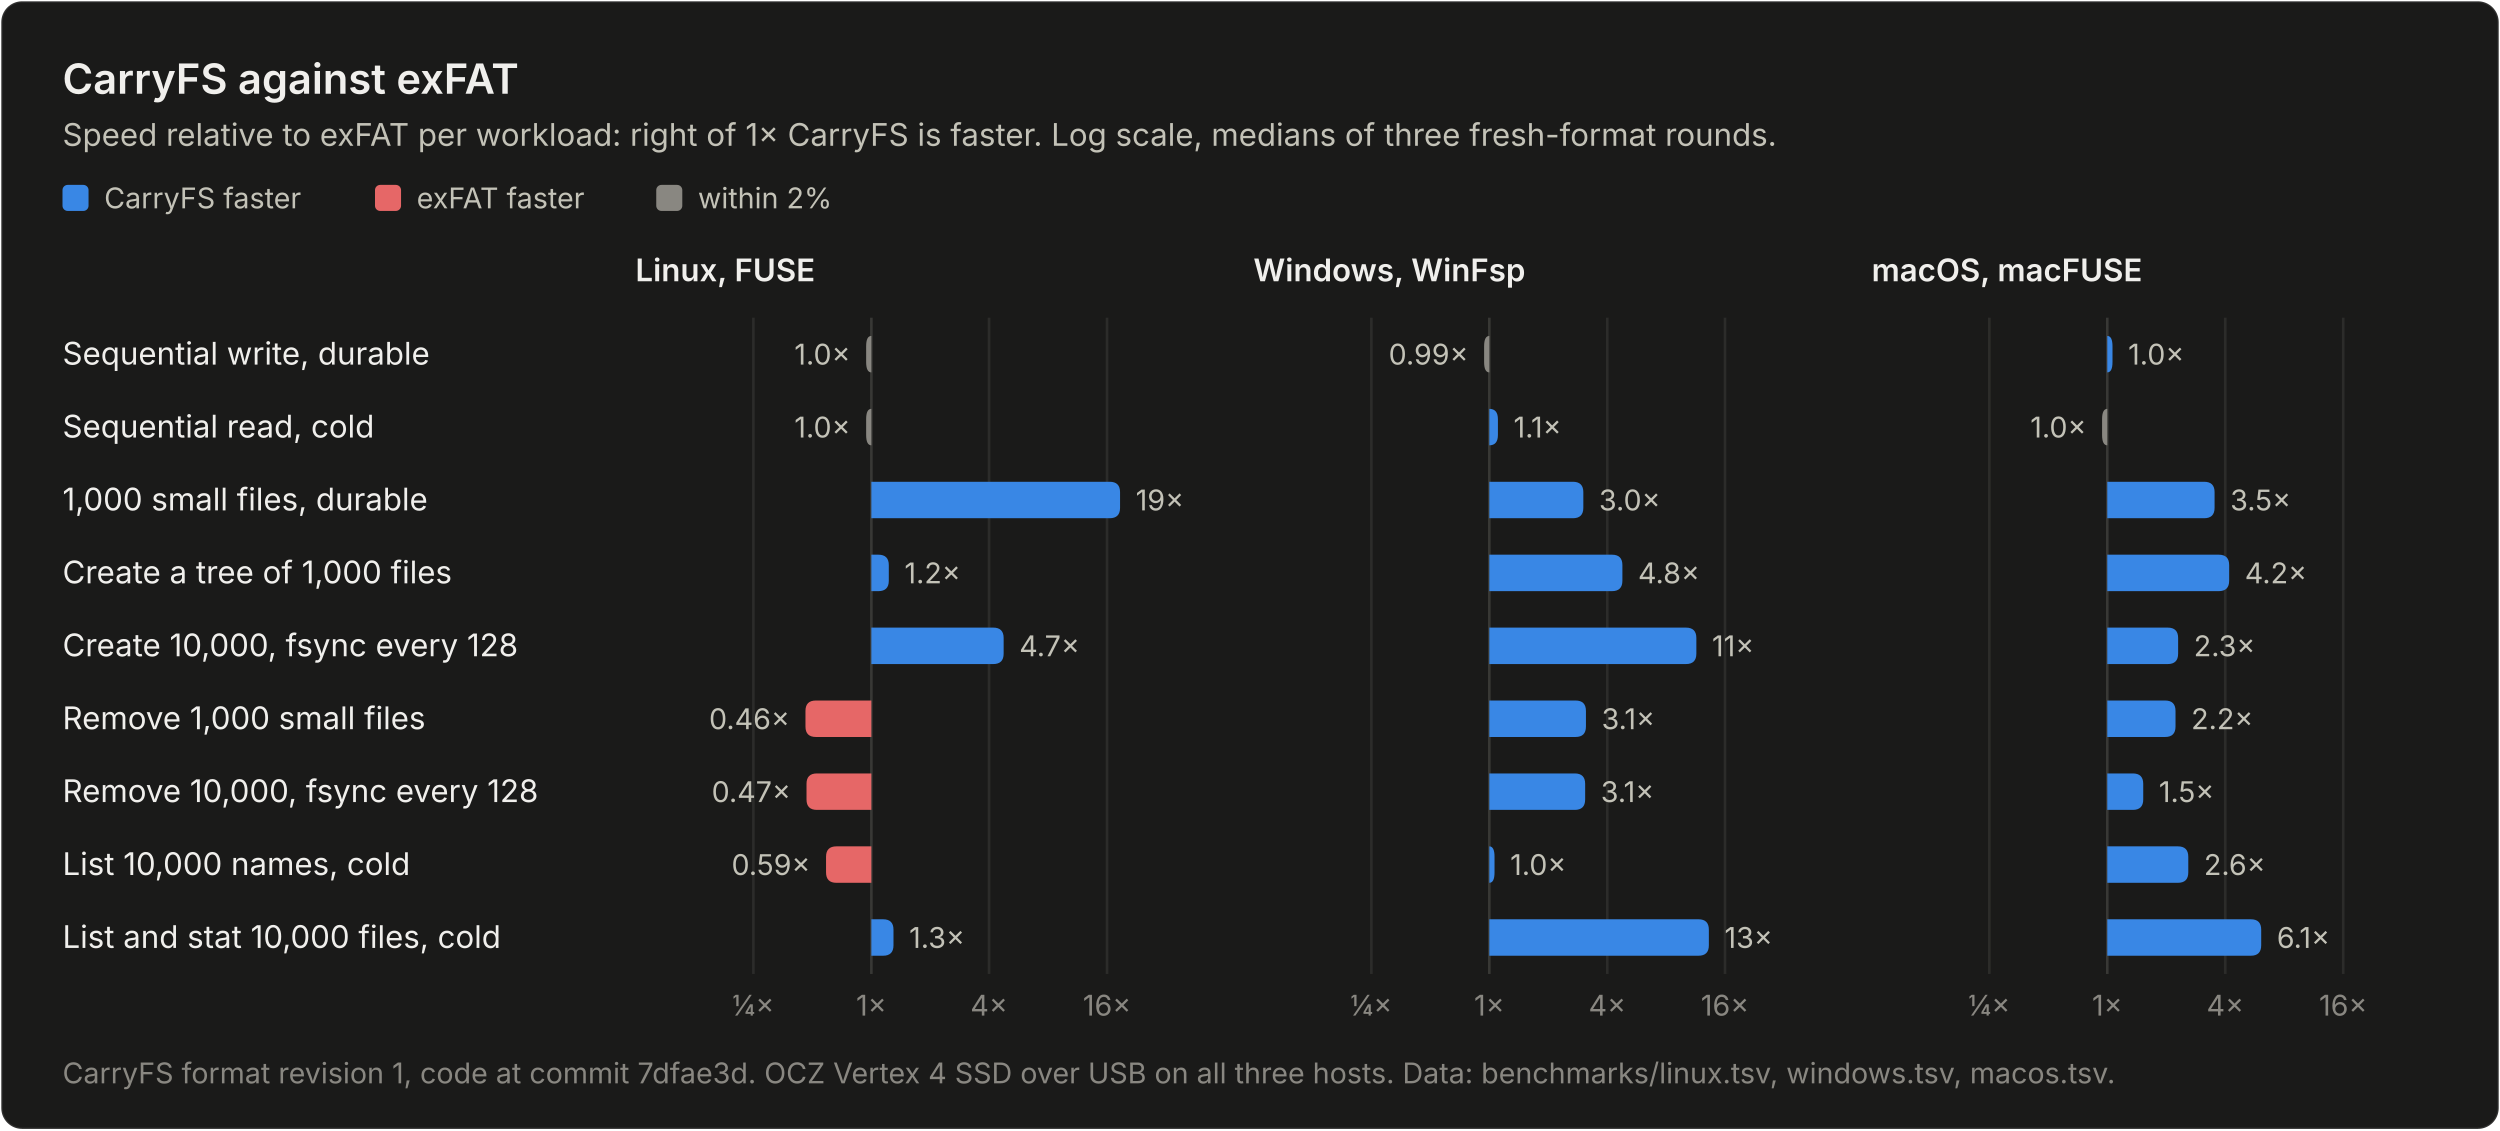
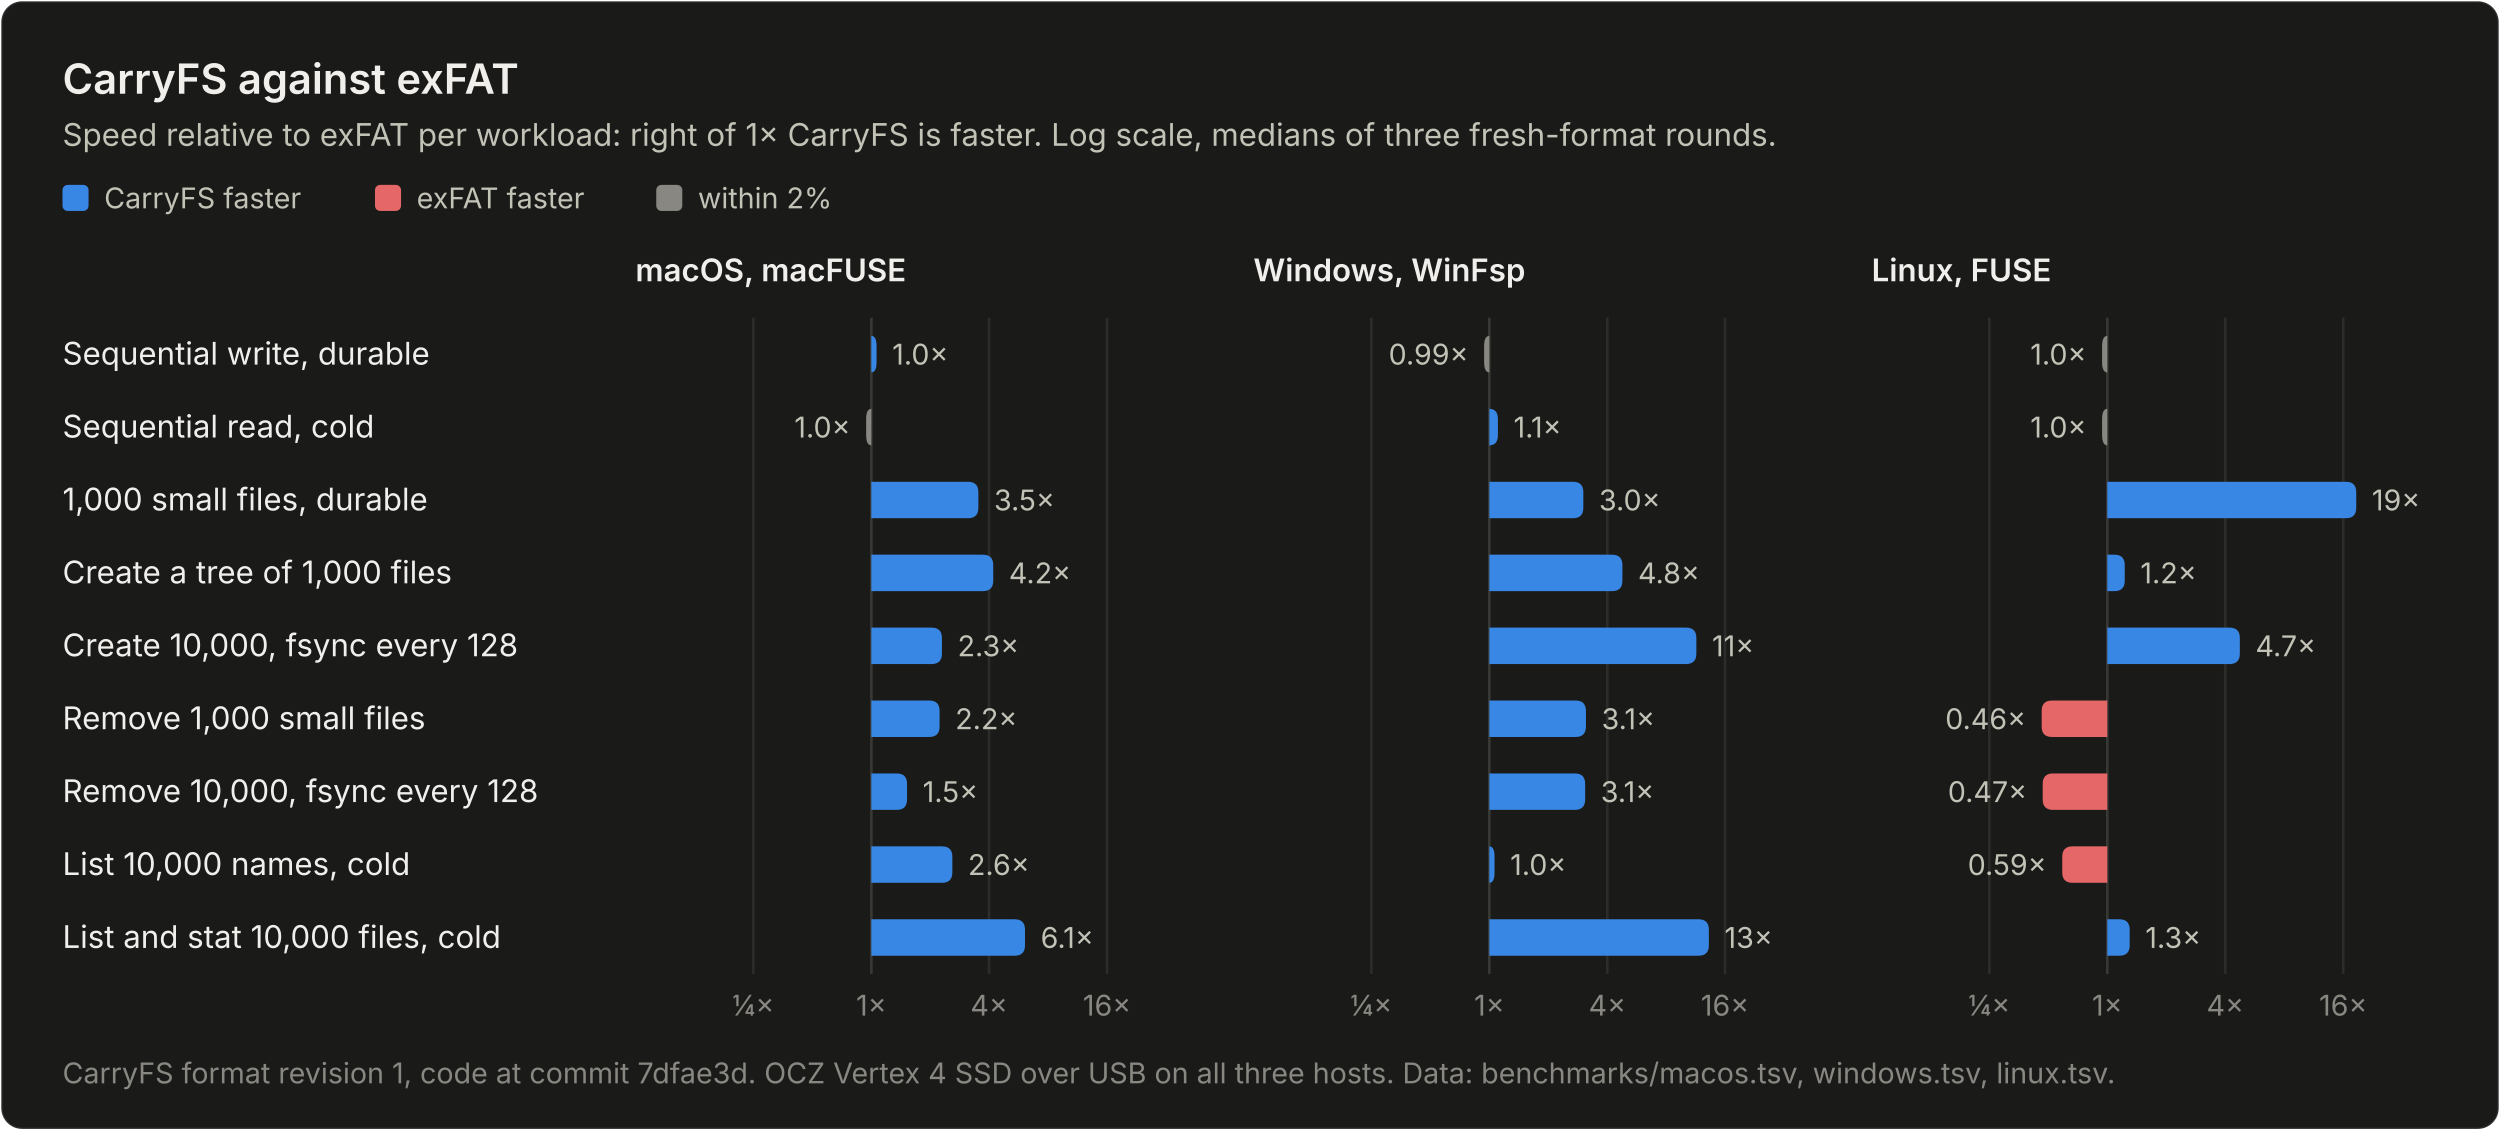
<svg xmlns="http://www.w3.org/2000/svg" viewBox="0 0 960 434" width="960" height="434" role="img" font-family="system-ui, -apple-system, 'Segoe UI', sans-serif">
  <rect x="0.5" y="0.5" width="959" height="433" rx="8" fill="#1a1a19" stroke="rgba(255,255,255,0.10)" />
  <text x="24.0" y="36.0" font-size="16" font-weight="600" text-anchor="start" fill="#f0efec">CarryFS against exFAT</text>
  <text x="24.0" y="56.0" font-size="12" font-weight="400" text-anchor="start" fill="#c3c2b7">Speed relative to exFAT per workload: right of 1× CarryFS is faster. Log scale, medians of three fresh-format rounds.</text>
  <rect x="24" y="71" width="10" height="10" rx="2" fill="#3987e5" />
  <text x="40.0" y="80.0" font-size="11" font-weight="400" text-anchor="start" fill="#c3c2b7">CarryFS faster</text>
  <rect x="144" y="71" width="10" height="10" rx="2" fill="#e66767" />
  <text x="160.0" y="80.0" font-size="11" font-weight="400" text-anchor="start" fill="#c3c2b7">exFAT faster</text>
  <rect x="252" y="71" width="10" height="10" rx="2" fill="#898781" />
  <text x="268.0" y="80.0" font-size="11" font-weight="400" text-anchor="start" fill="#c3c2b7">within 2%</text>
  <text x="24.0" y="140.0" font-size="12" font-weight="400" text-anchor="start" fill="#f0efec">Sequential write, durable</text>
  <text x="24.0" y="168.0" font-size="12" font-weight="400" text-anchor="start" fill="#f0efec">Sequential read, cold</text>
  <text x="24.0" y="196.0" font-size="12" font-weight="400" text-anchor="start" fill="#f0efec">1,000 small files, durable</text>
  <text x="24.0" y="224.0" font-size="12" font-weight="400" text-anchor="start" fill="#f0efec">Create a tree of 1,000 files</text>
  <text x="24.0" y="252.0" font-size="12" font-weight="400" text-anchor="start" fill="#f0efec">Create 10,000, fsync every 128</text>
  <text x="24.0" y="280.0" font-size="12" font-weight="400" text-anchor="start" fill="#f0efec">Remove 1,000 small files</text>
  <text x="24.0" y="308.0" font-size="12" font-weight="400" text-anchor="start" fill="#f0efec">Remove 10,000, fsync every 128</text>
  <text x="24.0" y="336.0" font-size="12" font-weight="400" text-anchor="start" fill="#f0efec">List 10,000 names, cold</text>
  <text x="24.0" y="364.0" font-size="12" font-weight="400" text-anchor="start" fill="#f0efec">List and stat 10,000 files, cold</text>
-   <text x="244.0" y="108.0" font-size="12" font-weight="600" text-anchor="start" fill="#f0efec">Linux, FUSE</text>
+   <text x="244.0" y="108.0" font-size="12" font-weight="600" text-anchor="start" fill="#f0efec">macOS, macFUSE</text>
  <line x1="289.3" x2="289.3" y1="122" y2="374" stroke="#2c2c2a" />
  <text x="289.3" y="390.0" font-size="11" font-weight="400" text-anchor="middle" fill="#898781">¼×</text>
  <line x1="334.6" x2="334.6" y1="122" y2="374" stroke="#383835" />
  <text x="334.6" y="390.0" font-size="11" font-weight="400" text-anchor="middle" fill="#898781">1×</text>
  <line x1="379.8" x2="379.8" y1="122" y2="374" stroke="#2c2c2a" />
  <text x="379.8" y="390.0" font-size="11" font-weight="400" text-anchor="middle" fill="#898781">4×</text>
  <line x1="425.1" x2="425.1" y1="122" y2="374" stroke="#2c2c2a" />
  <text x="425.1" y="390.0" font-size="11" font-weight="400" text-anchor="middle" fill="#898781">16×</text>
-   <path fill="#898781" d="M334.6,129.0H334.6Q332.6,129.0 332.6,133.0V139.0Q332.6,143.0 334.6,143.0H334.6Z" />
-   <text x="326.6" y="140.0" font-size="11" font-weight="400" text-anchor="end" fill="#c3c2b7">1.0×</text>
+   <path fill="#3987e5" d="M334.6,129.0H334.6Q336.6,129.0 336.6,133.0V139.0Q336.6,143.0 334.6,143.0H334.6Z" />
+   <text x="342.6" y="140.0" font-size="11" font-weight="400" text-anchor="start" fill="#c3c2b7">1.0×</text>
  <path fill="#898781" d="M334.6,157.0H334.6Q332.6,157.0 332.6,161.0V167.0Q332.6,171.0 334.6,171.0H334.6Z" />
  <text x="326.6" y="168.0" font-size="11" font-weight="400" text-anchor="end" fill="#c3c2b7">1.0×</text>
-   <path fill="#3987e5" d="M334.6,185.0H426.1Q430.1,185.0 430.1,189.0V195.0Q430.1,199.0 426.1,199.0H334.6Z" />
-   <text x="436.1" y="196.0" font-size="11" font-weight="400" text-anchor="start" fill="#c3c2b7">19×</text>
-   <path fill="#3987e5" d="M334.6,213.0H337.3Q341.3,213.0 341.3,217.0V223.0Q341.3,227.0 337.3,227.0H334.6Z" />
-   <text x="347.3" y="224.0" font-size="11" font-weight="400" text-anchor="start" fill="#c3c2b7">1.2×</text>
-   <path fill="#3987e5" d="M334.6,241.0H381.4Q385.4,241.0 385.4,245.0V251.0Q385.4,255.0 381.4,255.0H334.6Z" />
-   <text x="391.4" y="252.0" font-size="11" font-weight="400" text-anchor="start" fill="#c3c2b7">4.7×</text>
-   <path fill="#e66767" d="M334.6,269.0H313.3Q309.3,269.0 309.3,273.0V279.0Q309.3,283.0 313.3,283.0H334.6Z" />
-   <text x="303.3" y="280.0" font-size="11" font-weight="400" text-anchor="end" fill="#c3c2b7">0.46×</text>
-   <path fill="#e66767" d="M334.6,297.0H313.7Q309.7,297.0 309.7,301.0V307.0Q309.7,311.0 313.7,311.0H334.6Z" />
-   <text x="303.7" y="308.0" font-size="11" font-weight="400" text-anchor="end" fill="#c3c2b7">0.47×</text>
-   <path fill="#e66767" d="M334.6,325.0H321.2Q317.2,325.0 317.2,329.0V335.0Q317.2,339.0 321.2,339.0H334.6Z" />
-   <text x="311.2" y="336.0" font-size="11" font-weight="400" text-anchor="end" fill="#c3c2b7">0.59×</text>
-   <path fill="#3987e5" d="M334.6,353.0H339.1Q343.1,353.0 343.1,357.0V363.0Q343.1,367.0 339.1,367.0H334.6Z" />
-   <text x="349.1" y="364.0" font-size="11" font-weight="400" text-anchor="start" fill="#c3c2b7">1.3×</text>
+   <path fill="#3987e5" d="M334.6,185.0H371.7Q375.7,185.0 375.7,189.0V195.0Q375.7,199.0 371.7,199.0H334.6Z" />
+   <text x="381.7" y="196.0" font-size="11" font-weight="400" text-anchor="start" fill="#c3c2b7">3.5×</text>
+   <path fill="#3987e5" d="M334.6,213.0H377.4Q381.4,213.0 381.4,217.0V223.0Q381.4,227.0 377.4,227.0H334.6Z" />
+   <text x="387.4" y="224.0" font-size="11" font-weight="400" text-anchor="start" fill="#c3c2b7">4.2×</text>
+   <path fill="#3987e5" d="M334.6,241.0H357.7Q361.7,241.0 361.7,245.0V251.0Q361.7,255.0 357.7,255.0H334.6Z" />
+   <text x="367.7" y="252.0" font-size="11" font-weight="400" text-anchor="start" fill="#c3c2b7">2.3×</text>
+   <path fill="#3987e5" d="M334.6,269.0H356.8Q360.8,269.0 360.8,273.0V279.0Q360.8,283.0 356.8,283.0H334.6Z" />
+   <text x="366.8" y="280.0" font-size="11" font-weight="400" text-anchor="start" fill="#c3c2b7">2.2×</text>
+   <path fill="#3987e5" d="M334.6,297.0H344.3Q348.3,297.0 348.3,301.0V307.0Q348.3,311.0 344.3,311.0H334.6Z" />
+   <text x="354.3" y="308.0" font-size="11" font-weight="400" text-anchor="start" fill="#c3c2b7">1.5×</text>
+   <path fill="#3987e5" d="M334.6,325.0H361.7Q365.7,325.0 365.7,329.0V335.0Q365.7,339.0 361.7,339.0H334.6Z" />
+   <text x="371.7" y="336.0" font-size="11" font-weight="400" text-anchor="start" fill="#c3c2b7">2.6×</text>
+   <path fill="#3987e5" d="M334.6,353.0H389.6Q393.6,353.0 393.6,357.0V363.0Q393.6,367.0 389.6,367.0H334.6Z" />
+   <text x="399.6" y="364.0" font-size="11" font-weight="400" text-anchor="start" fill="#c3c2b7">6.1×</text>
  <text x="481.3" y="108.0" font-size="12" font-weight="600" text-anchor="start" fill="#f0efec">Windows, WinFsp</text>
  <line x1="526.6" x2="526.6" y1="122" y2="374" stroke="#2c2c2a" />
  <text x="526.6" y="390.0" font-size="11" font-weight="400" text-anchor="middle" fill="#898781">¼×</text>
  <line x1="571.9" x2="571.9" y1="122" y2="374" stroke="#383835" />
  <text x="571.9" y="390.0" font-size="11" font-weight="400" text-anchor="middle" fill="#898781">1×</text>
  <line x1="617.2" x2="617.2" y1="122" y2="374" stroke="#2c2c2a" />
  <text x="617.2" y="390.0" font-size="11" font-weight="400" text-anchor="middle" fill="#898781">4×</text>
  <line x1="662.4" x2="662.4" y1="122" y2="374" stroke="#2c2c2a" />
  <text x="662.4" y="390.0" font-size="11" font-weight="400" text-anchor="middle" fill="#898781">16×</text>
  <path fill="#898781" d="M571.9,129.0H571.9Q569.9,129.0 569.9,133.0V139.0Q569.9,143.0 571.9,143.0H571.9Z" />
  <text x="563.9" y="140.0" font-size="11" font-weight="400" text-anchor="end" fill="#c3c2b7">0.99×</text>
  <path fill="#3987e5" d="M571.9,157.0H571.9Q575.2,157.0 575.2,161.0V167.0Q575.2,171.0 571.9,171.0H571.9Z" />
  <text x="581.2" y="168.0" font-size="11" font-weight="400" text-anchor="start" fill="#c3c2b7">1.1×</text>
  <path fill="#3987e5" d="M571.9,185.0H604.0Q608.0,185.0 608.0,189.0V195.0Q608.0,199.0 604.0,199.0H571.9Z" />
  <text x="614.0" y="196.0" font-size="11" font-weight="400" text-anchor="start" fill="#c3c2b7">3.0×</text>
  <path fill="#3987e5" d="M571.9,213.0H619.0Q623.0,213.0 623.0,217.0V223.0Q623.0,227.0 619.0,227.0H571.9Z" />
  <text x="629.0" y="224.0" font-size="11" font-weight="400" text-anchor="start" fill="#c3c2b7">4.8×</text>
  <path fill="#3987e5" d="M571.9,241.0H647.4Q651.4,241.0 651.4,245.0V251.0Q651.4,255.0 647.4,255.0H571.9Z" />
  <text x="657.4" y="252.0" font-size="11" font-weight="400" text-anchor="start" fill="#c3c2b7">11×</text>
  <path fill="#3987e5" d="M571.9,269.0H605.0Q609.0,269.0 609.0,273.0V279.0Q609.0,283.0 605.0,283.0H571.9Z" />
  <text x="615.0" y="280.0" font-size="11" font-weight="400" text-anchor="start" fill="#c3c2b7">3.1×</text>
  <path fill="#3987e5" d="M571.9,297.0H604.7Q608.7,297.0 608.7,301.0V307.0Q608.7,311.0 604.7,311.0H571.9Z" />
  <text x="614.7" y="308.0" font-size="11" font-weight="400" text-anchor="start" fill="#c3c2b7">3.1×</text>
  <path fill="#3987e5" d="M571.9,325.0H571.9Q573.9,325.0 573.9,329.0V335.0Q573.9,339.0 571.9,339.0H571.9Z" />
  <text x="579.9" y="336.0" font-size="11" font-weight="400" text-anchor="start" fill="#c3c2b7">1.0×</text>
  <path fill="#3987e5" d="M571.9,353.0H652.2Q656.2,353.0 656.2,357.0V363.0Q656.2,367.0 652.2,367.0H571.9Z" />
  <text x="662.2" y="364.0" font-size="11" font-weight="400" text-anchor="start" fill="#c3c2b7">13×</text>
-   <text x="718.7" y="108.0" font-size="12" font-weight="600" text-anchor="start" fill="#f0efec">macOS, macFUSE</text>
+   <text x="718.7" y="108.0" font-size="12" font-weight="600" text-anchor="start" fill="#f0efec">Linux, FUSE</text>
  <line x1="763.9" x2="763.9" y1="122" y2="374" stroke="#2c2c2a" />
  <text x="763.9" y="390.0" font-size="11" font-weight="400" text-anchor="middle" fill="#898781">¼×</text>
  <line x1="809.2" x2="809.2" y1="122" y2="374" stroke="#383835" />
  <text x="809.2" y="390.0" font-size="11" font-weight="400" text-anchor="middle" fill="#898781">1×</text>
  <line x1="854.5" x2="854.5" y1="122" y2="374" stroke="#2c2c2a" />
  <text x="854.5" y="390.0" font-size="11" font-weight="400" text-anchor="middle" fill="#898781">4×</text>
  <line x1="899.8" x2="899.8" y1="122" y2="374" stroke="#2c2c2a" />
  <text x="899.8" y="390.0" font-size="11" font-weight="400" text-anchor="middle" fill="#898781">16×</text>
-   <path fill="#3987e5" d="M809.2,129.0H809.2Q811.2,129.0 811.2,133.0V139.0Q811.2,143.0 809.2,143.0H809.2Z" />
-   <text x="817.2" y="140.0" font-size="11" font-weight="400" text-anchor="start" fill="#c3c2b7">1.0×</text>
+   <path fill="#898781" d="M809.2,129.0H809.2Q807.2,129.0 807.2,133.0V139.0Q807.2,143.0 809.2,143.0H809.2Z" />
+   <text x="801.2" y="140.0" font-size="11" font-weight="400" text-anchor="end" fill="#c3c2b7">1.0×</text>
  <path fill="#898781" d="M809.2,157.0H809.2Q807.2,157.0 807.2,161.0V167.0Q807.2,171.0 809.2,171.0H809.2Z" />
  <text x="801.2" y="168.0" font-size="11" font-weight="400" text-anchor="end" fill="#c3c2b7">1.0×</text>
-   <path fill="#3987e5" d="M809.2,185.0H846.4Q850.4,185.0 850.4,189.0V195.0Q850.4,199.0 846.4,199.0H809.2Z" />
-   <text x="856.4" y="196.0" font-size="11" font-weight="400" text-anchor="start" fill="#c3c2b7">3.5×</text>
-   <path fill="#3987e5" d="M809.2,213.0H852.0Q856.0,213.0 856.0,217.0V223.0Q856.0,227.0 852.0,227.0H809.2Z" />
-   <text x="862.0" y="224.0" font-size="11" font-weight="400" text-anchor="start" fill="#c3c2b7">4.2×</text>
-   <path fill="#3987e5" d="M809.2,241.0H832.4Q836.4,241.0 836.4,245.0V251.0Q836.4,255.0 832.4,255.0H809.2Z" />
-   <text x="842.4" y="252.0" font-size="11" font-weight="400" text-anchor="start" fill="#c3c2b7">2.3×</text>
-   <path fill="#3987e5" d="M809.2,269.0H831.4Q835.4,269.0 835.4,273.0V279.0Q835.4,283.0 831.4,283.0H809.2Z" />
-   <text x="841.4" y="280.0" font-size="11" font-weight="400" text-anchor="start" fill="#c3c2b7">2.2×</text>
-   <path fill="#3987e5" d="M809.2,297.0H819.0Q823.0,297.0 823.0,301.0V307.0Q823.0,311.0 819.0,311.0H809.2Z" />
-   <text x="829.0" y="308.0" font-size="11" font-weight="400" text-anchor="start" fill="#c3c2b7">1.5×</text>
-   <path fill="#3987e5" d="M809.2,325.0H836.3Q840.3,325.0 840.3,329.0V335.0Q840.3,339.0 836.3,339.0H809.2Z" />
-   <text x="846.3" y="336.0" font-size="11" font-weight="400" text-anchor="start" fill="#c3c2b7">2.6×</text>
-   <path fill="#3987e5" d="M809.2,353.0H864.3Q868.3,353.0 868.3,357.0V363.0Q868.3,367.0 864.3,367.0H809.2Z" />
-   <text x="874.3" y="364.0" font-size="11" font-weight="400" text-anchor="start" fill="#c3c2b7">6.1×</text>
-   <text x="24.0" y="416.0" font-size="11" font-weight="400" text-anchor="start" fill="#898781">CarryFS format revision 1, code at commit 7dfae3d. OCZ Vertex 4 SSD over USB on all three hosts. Data: benchmarks/linux.tsv, windows.tsv, macos.tsv.</text>
+   <path fill="#3987e5" d="M809.2,185.0H900.8Q904.8,185.0 904.8,189.0V195.0Q904.8,199.0 900.8,199.0H809.2Z" />
+   <text x="910.8" y="196.0" font-size="11" font-weight="400" text-anchor="start" fill="#c3c2b7">19×</text>
+   <path fill="#3987e5" d="M809.2,213.0H811.9Q815.9,213.0 815.9,217.0V223.0Q815.9,227.0 811.9,227.0H809.2Z" />
+   <text x="821.9" y="224.0" font-size="11" font-weight="400" text-anchor="start" fill="#c3c2b7">1.2×</text>
+   <path fill="#3987e5" d="M809.2,241.0H856.1Q860.1,241.0 860.1,245.0V251.0Q860.1,255.0 856.1,255.0H809.2Z" />
+   <text x="866.1" y="252.0" font-size="11" font-weight="400" text-anchor="start" fill="#c3c2b7">4.7×</text>
+   <path fill="#e66767" d="M809.2,269.0H788.0Q784.0,269.0 784.0,273.0V279.0Q784.0,283.0 788.0,283.0H809.2Z" />
+   <text x="778.0" y="280.0" font-size="11" font-weight="400" text-anchor="end" fill="#c3c2b7">0.46×</text>
+   <path fill="#e66767" d="M809.2,297.0H788.4Q784.4,297.0 784.4,301.0V307.0Q784.4,311.0 788.4,311.0H809.2Z" />
+   <text x="778.4" y="308.0" font-size="11" font-weight="400" text-anchor="end" fill="#c3c2b7">0.47×</text>
+   <path fill="#e66767" d="M809.2,325.0H795.9Q791.9,325.0 791.9,329.0V335.0Q791.9,339.0 795.9,339.0H809.2Z" />
+   <text x="785.9" y="336.0" font-size="11" font-weight="400" text-anchor="end" fill="#c3c2b7">0.59×</text>
+   <path fill="#3987e5" d="M809.2,353.0H813.8Q817.8,353.0 817.8,357.0V363.0Q817.8,367.0 813.8,367.0H809.2Z" />
+   <text x="823.8" y="364.0" font-size="11" font-weight="400" text-anchor="start" fill="#c3c2b7">1.3×</text>
+   <text x="24.0" y="416.0" font-size="11" font-weight="400" text-anchor="start" fill="#898781">CarryFS format revision 1, code at commit 7dfae3d. OCZ Vertex 4 SSD over USB on all three hosts. Data: benchmarks/macos.tsv, windows.tsv, linux.tsv.</text>
</svg>
